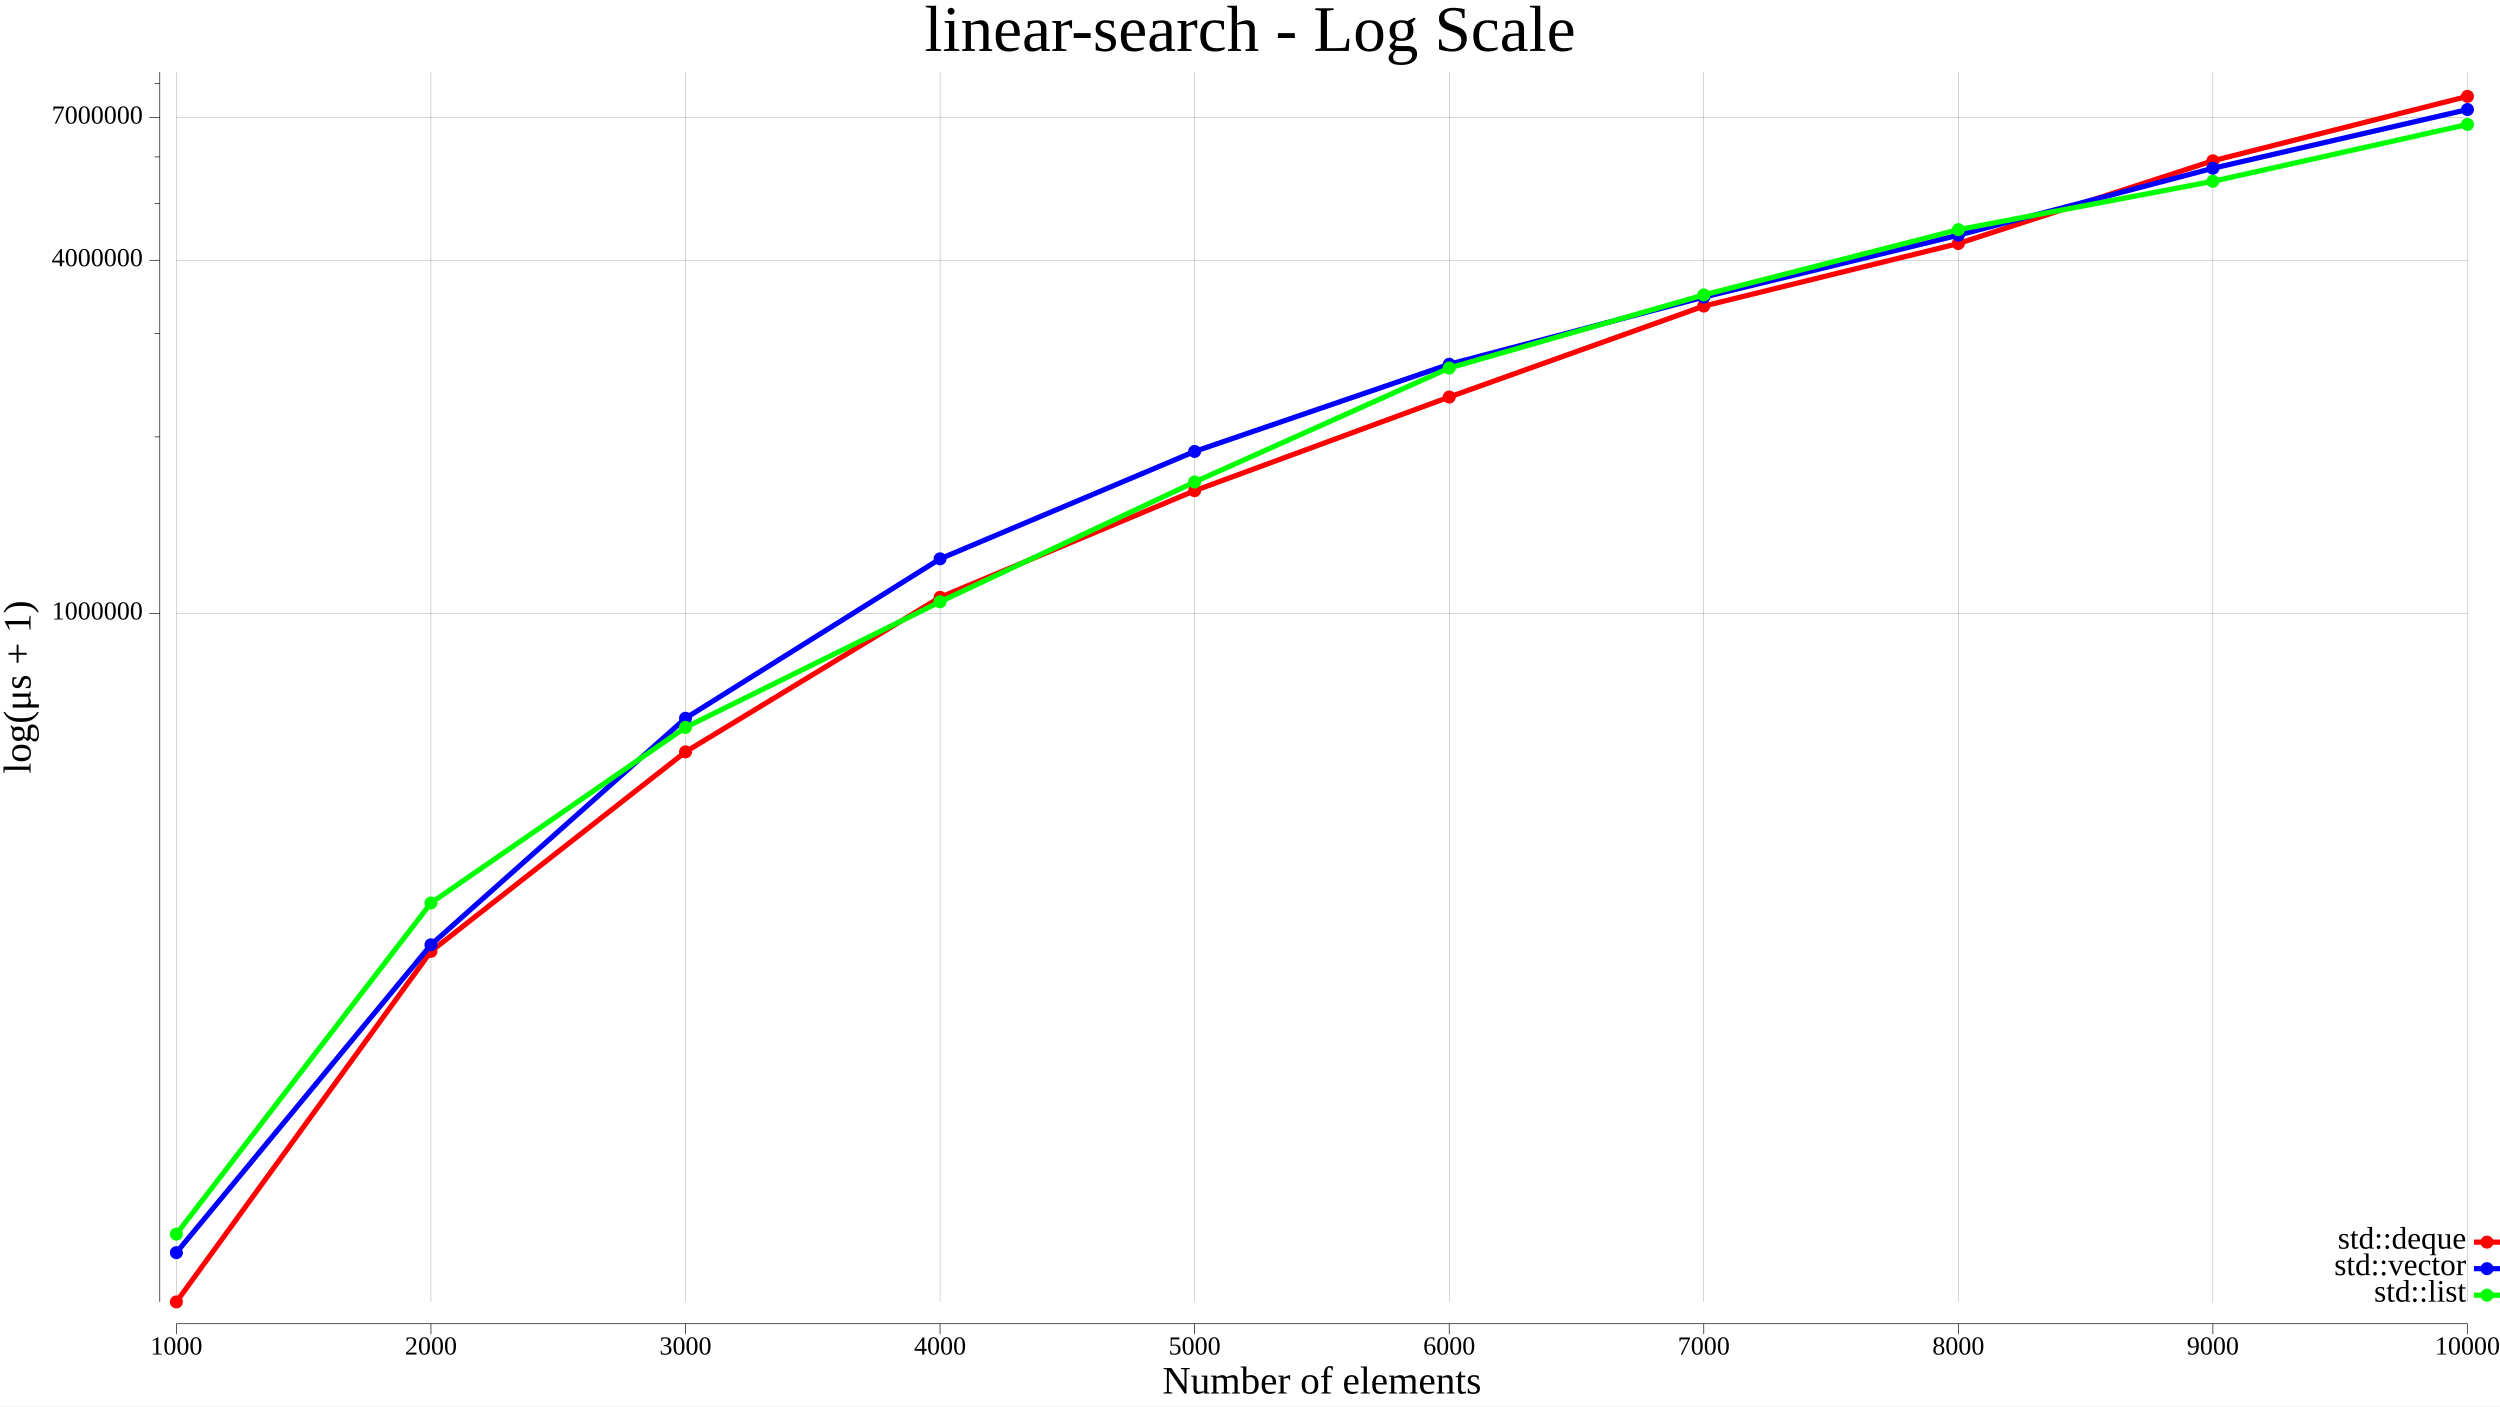
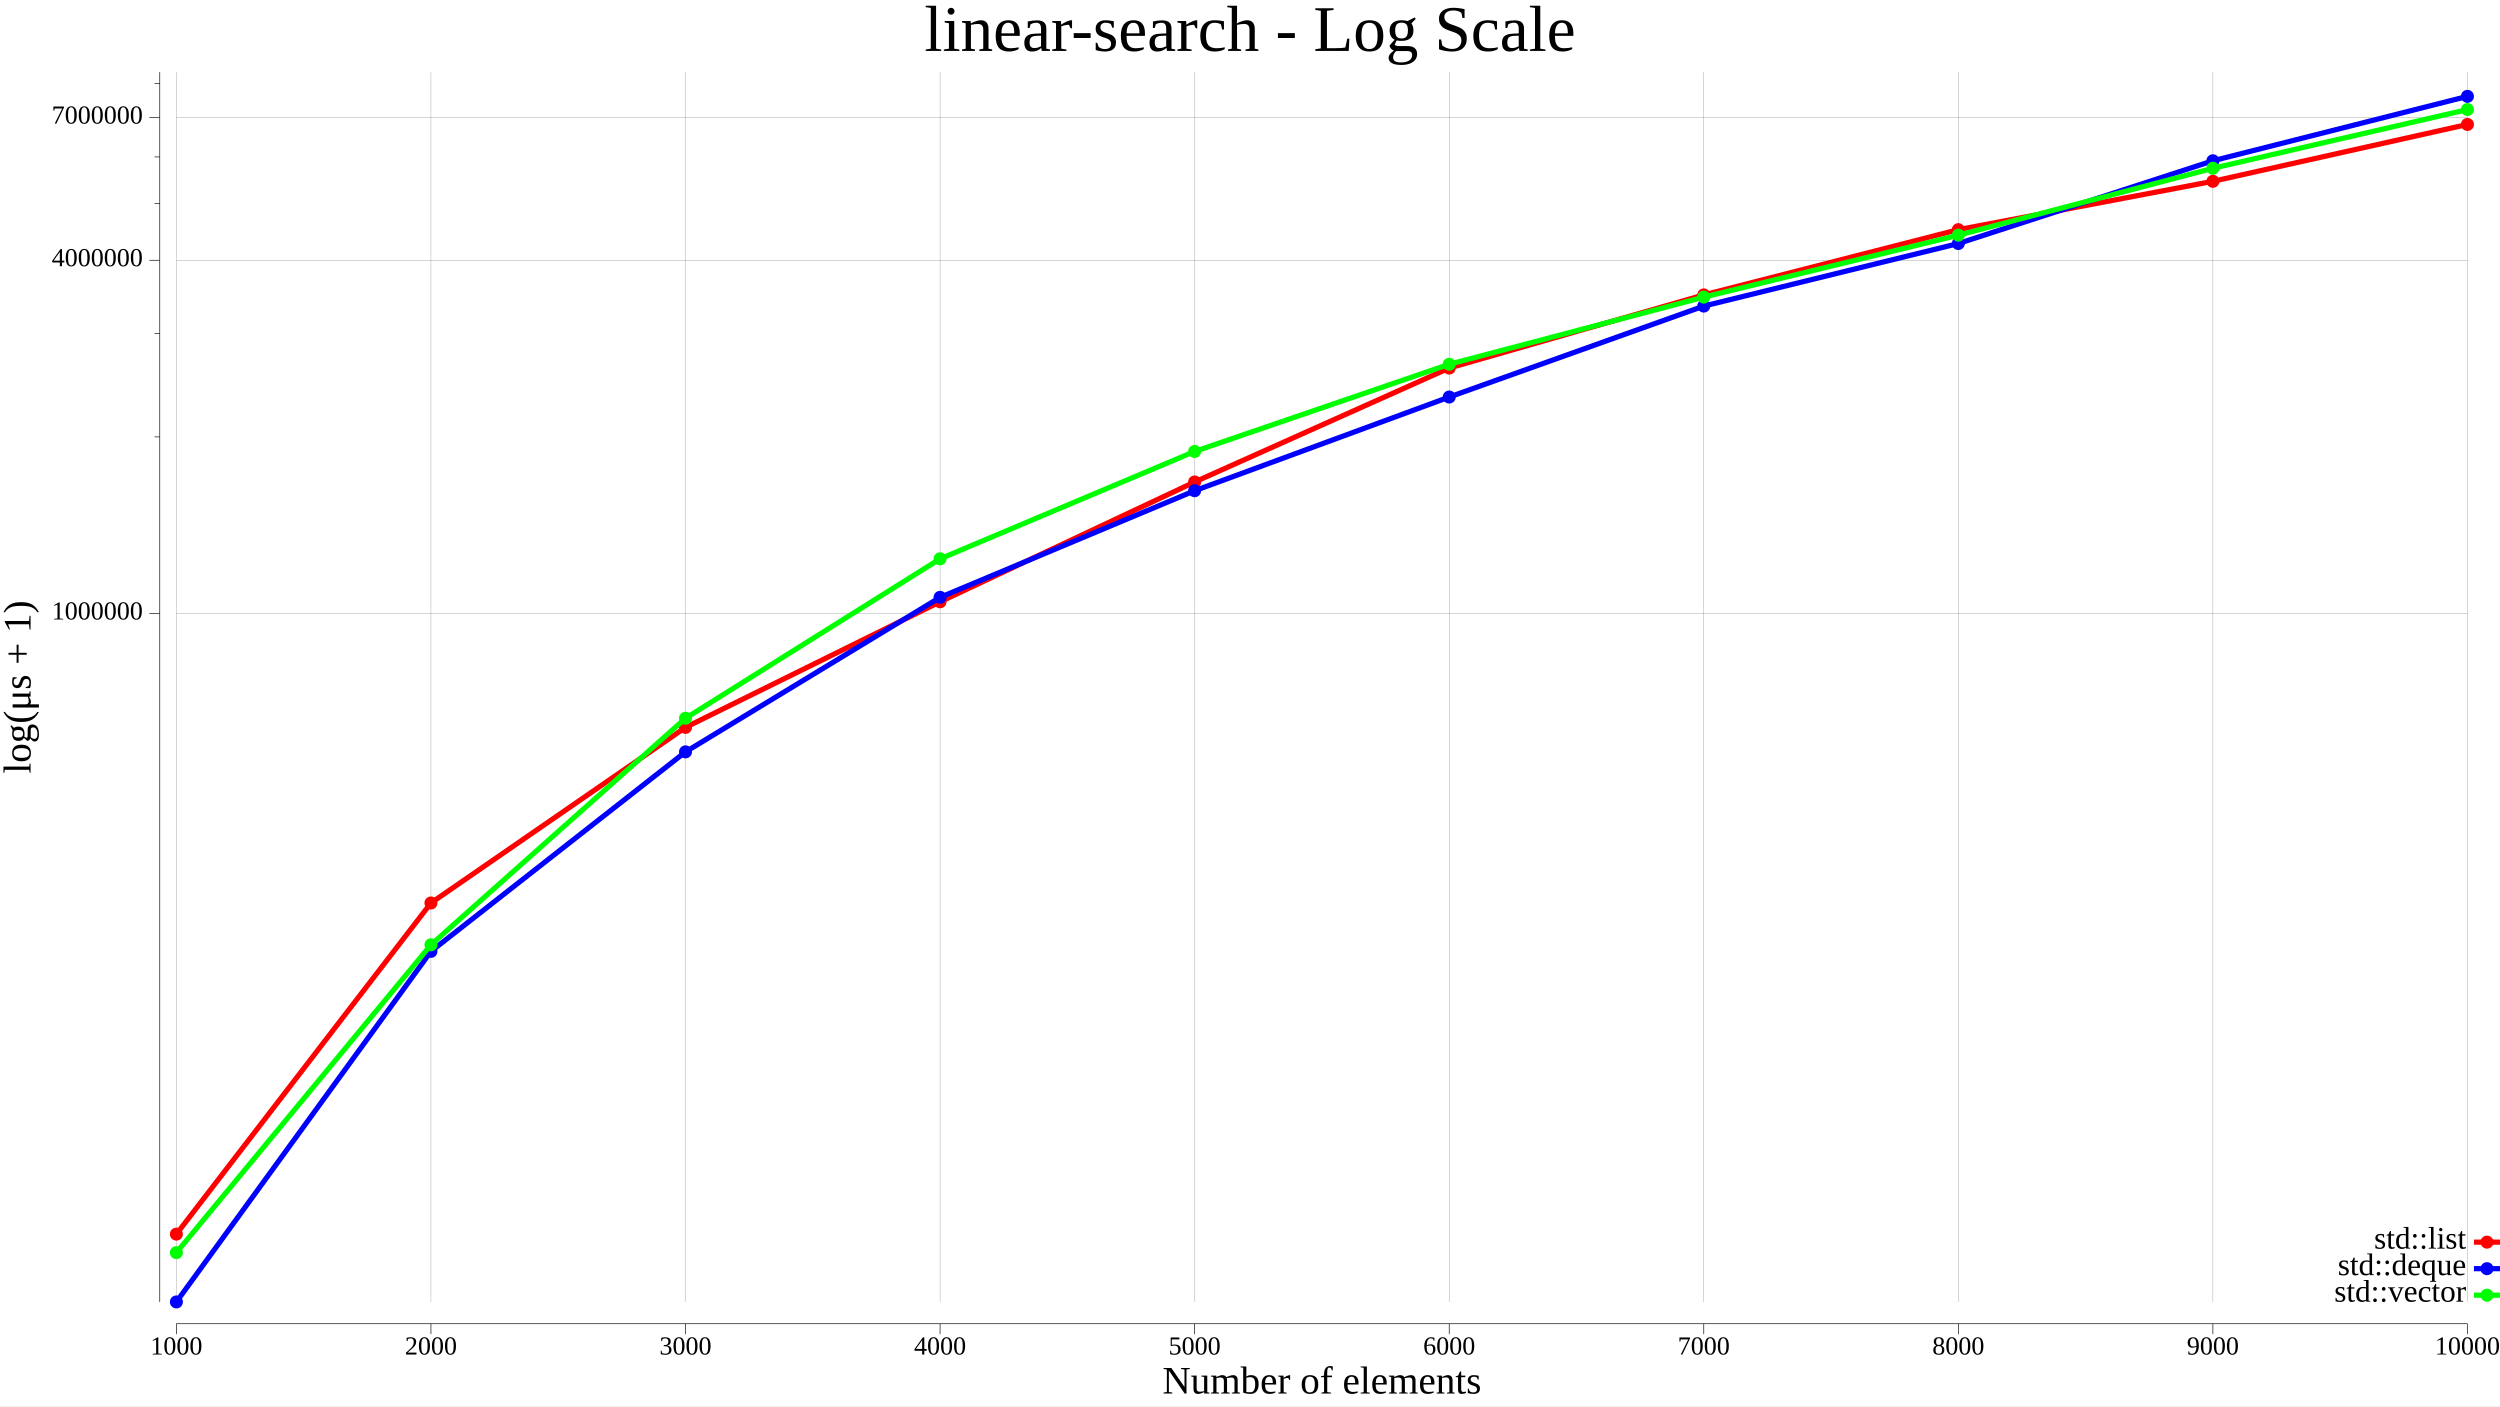
<svg xmlns="http://www.w3.org/2000/svg" width="1920pt" height="1080pt" viewBox="0 0 1920 1080">
  <g transform="scale(1, -1) translate(0, -1080)">
    <path d="M0,0L1920,0L1920,1080L0,1080Z" style="fill:#FFFFFF" />
    <text x="709.94" y="-1040.9" transform="scale(1, -1)" style="font-family:Liberation Serif;font-variant:normal;font-weight:normal;font-style:normal;font-size:50px">linear-search - Log Scale</text>
    <text x="892.77" y="-9.756" transform="scale(1, -1)" style="font-family:Liberation Serif;font-variant:normal;font-weight:normal;font-style:normal;font-size:30px">Number of elements</text>
    <text x="115.46" y="-39.727" transform="scale(1, -1)" style="font-family:Liberation Serif;font-variant:normal;font-weight:normal;font-style:normal;font-size:20px">1000</text>
    <text x="310.97" y="-39.727" transform="scale(1, -1)" style="font-family:Liberation Serif;font-variant:normal;font-weight:normal;font-style:normal;font-size:20px">2000</text>
    <text x="506.47" y="-39.727" transform="scale(1, -1)" style="font-family:Liberation Serif;font-variant:normal;font-weight:normal;font-style:normal;font-size:20px">3000</text>
    <text x="701.97" y="-39.727" transform="scale(1, -1)" style="font-family:Liberation Serif;font-variant:normal;font-weight:normal;font-style:normal;font-size:20px">4000</text>
    <text x="897.48" y="-39.727" transform="scale(1, -1)" style="font-family:Liberation Serif;font-variant:normal;font-weight:normal;font-style:normal;font-size:20px">5000</text>
    <text x="1093" y="-39.727" transform="scale(1, -1)" style="font-family:Liberation Serif;font-variant:normal;font-weight:normal;font-style:normal;font-size:20px">6000</text>
    <text x="1288.5" y="-39.727" transform="scale(1, -1)" style="font-family:Liberation Serif;font-variant:normal;font-weight:normal;font-style:normal;font-size:20px">7000</text>
    <text x="1484" y="-39.727" transform="scale(1, -1)" style="font-family:Liberation Serif;font-variant:normal;font-weight:normal;font-style:normal;font-size:20px">8000</text>
    <text x="1679.5" y="-39.727" transform="scale(1, -1)" style="font-family:Liberation Serif;font-variant:normal;font-weight:normal;font-style:normal;font-size:20px">9000</text>
    <text x="1870" y="-39.727" transform="scale(1, -1)" style="font-family:Liberation Serif;font-variant:normal;font-weight:normal;font-style:normal;font-size:20px">10000</text>
    <path d="M135.46,55.371L135.46,63.371" style="fill:none;stroke:#000000;stroke-width:0.5" />
    <path d="M330.97,55.371L330.97,63.371" style="fill:none;stroke:#000000;stroke-width:0.5" />
    <path d="M526.47,55.371L526.47,63.371" style="fill:none;stroke:#000000;stroke-width:0.5" />
    <path d="M721.97,55.371L721.97,63.371" style="fill:none;stroke:#000000;stroke-width:0.5" />
    <path d="M917.48,55.371L917.48,63.371" style="fill:none;stroke:#000000;stroke-width:0.5" />
    <path d="M1113,55.371L1113,63.371" style="fill:none;stroke:#000000;stroke-width:0.5" />
    <path d="M1308.5,55.371L1308.5,63.371" style="fill:none;stroke:#000000;stroke-width:0.5" />
    <path d="M1504,55.371L1504,63.371" style="fill:none;stroke:#000000;stroke-width:0.5" />
    <path d="M1699.5,55.371L1699.5,63.371" style="fill:none;stroke:#000000;stroke-width:0.5" />
    <path d="M1895,55.371L1895,63.371" style="fill:none;stroke:#000000;stroke-width:0.5" />
    <path d="M135.46,63.371L1895,63.371" style="fill:none;stroke:#000000;stroke-width:0.5" />
    <g transform="rotate(90)">
      <text x="485.87" y="23.467" transform="scale(1, -1)" style="font-family:Liberation Serif;font-variant:normal;font-weight:normal;font-style:normal;font-size:30px">log(μs + 1)</text>
    </g>
    <text x="39.712" y="-604.23" transform="scale(1, -1)" style="font-family:Liberation Serif;font-variant:normal;font-weight:normal;font-style:normal;font-size:20px">1000000</text>
    <text x="39.712" y="-875.55" transform="scale(1, -1)" style="font-family:Liberation Serif;font-variant:normal;font-weight:normal;font-style:normal;font-size:20px">4000000</text>
    <text x="39.712" y="-985.08" transform="scale(1, -1)" style="font-family:Liberation Serif;font-variant:normal;font-weight:normal;font-style:normal;font-size:20px">7000000</text>
    <path d="M114.71,608.8L122.71,608.8" style="fill:none;stroke:#000000;stroke-width:0.5" />
    <path d="M114.71,880.12L122.71,880.12" style="fill:none;stroke:#000000;stroke-width:0.5" />
    <path d="M114.71,989.65L122.71,989.65" style="fill:none;stroke:#000000;stroke-width:0.5" />
    <path d="M118.71,744.46L122.71,744.46" style="fill:none;stroke:#000000;stroke-width:0.5" />
    <path d="M118.71,823.82L122.71,823.82" style="fill:none;stroke:#000000;stroke-width:0.5" />
    <path d="M118.71,923.79L122.71,923.79" style="fill:none;stroke:#000000;stroke-width:0.5" />
    <path d="M118.71,959.48L122.71,959.48" style="fill:none;stroke:#000000;stroke-width:0.5" />
    <path d="M118.71,1015.8L122.71,1015.8" style="fill:none;stroke:#000000;stroke-width:0.5" />
    <path d="M122.71,80.11L122.71,1024.6" style="fill:none;stroke:#000000;stroke-width:0.5" />
    <path d="M135.46,80.11L135.46,1024.6" style="fill:none;stroke:#808080;stroke-width:0.25" />
    <path d="M330.97,80.11L330.97,1024.6" style="fill:none;stroke:#808080;stroke-width:0.25" />
    <path d="M526.47,80.11L526.47,1024.6" style="fill:none;stroke:#808080;stroke-width:0.25" />
    <path d="M721.97,80.11L721.97,1024.6" style="fill:none;stroke:#808080;stroke-width:0.25" />
    <path d="M917.48,80.11L917.48,1024.6" style="fill:none;stroke:#808080;stroke-width:0.25" />
    <path d="M1113,80.11L1113,1024.6" style="fill:none;stroke:#808080;stroke-width:0.25" />
    <path d="M1308.5,80.11L1308.5,1024.6" style="fill:none;stroke:#808080;stroke-width:0.25" />
    <path d="M1504,80.11L1504,1024.6" style="fill:none;stroke:#808080;stroke-width:0.25" />
    <path d="M1699.5,80.11L1699.5,1024.6" style="fill:none;stroke:#808080;stroke-width:0.25" />
    <path d="M1895,80.11L1895,1024.6" style="fill:none;stroke:#808080;stroke-width:0.25" />
    <path d="M135.46,608.8L1895,608.8" style="fill:none;stroke:#808080;stroke-width:0.25" />
    <path d="M135.46,880.12L1895,880.12" style="fill:none;stroke:#808080;stroke-width:0.25" />
    <path d="M135.46,989.65L1895,989.65" style="fill:none;stroke:#808080;stroke-width:0.25" />
-     <path d="M135.46,80.11L330.97,349.34L526.47,502.56L721.97,621.24L917.48,703.13L1113,775.08L1308.5,844.94L1504,892.97L1699.5,956.52L1895,1006" style="fill:none;stroke:#FF0000;stroke-width:4" />
-     <path d="M140.46,80.11A5,5 0 1 1 130.46,80.11A5,5 0 1 1 140.46,80.11Z" style="fill:#FF0000" />
-     <path d="M335.97,349.34A5,5 0 1 1 325.97,349.34A5,5 0 1 1 335.97,349.34Z" style="fill:#FF0000" />
-     <path d="M531.47,502.56A5,5 0 1 1 521.47,502.56A5,5 0 1 1 531.47,502.56Z" style="fill:#FF0000" />
-     <path d="M726.97,621.24A5,5 0 1 1 716.97,621.24A5,5 0 1 1 726.97,621.24Z" style="fill:#FF0000" />
-     <path d="M922.48,703.13A5,5 0 1 1 912.48,703.13A5,5 0 1 1 922.48,703.13Z" style="fill:#FF0000" />
-     <path d="M1118,775.08A5,5 0 1 1 1108,775.08A5,5 0 1 1 1118,775.08Z" style="fill:#FF0000" />
-     <path d="M1313.5,844.94A5,5 0 1 1 1303.5,844.94A5,5 0 1 1 1313.5,844.94Z" style="fill:#FF0000" />
-     <path d="M1509,892.97A5,5 0 1 1 1499,892.97A5,5 0 1 1 1509,892.97Z" style="fill:#FF0000" />
-     <path d="M1704.5,956.52A5,5 0 1 1 1694.5,956.52A5,5 0 1 1 1704.5,956.52Z" style="fill:#FF0000" />
-     <path d="M1900,1006A5,5 0 1 1 1890,1006A5,5 0 1 1 1900,1006Z" style="fill:#FF0000" />
-     <path d="M135.46,117.97L330.97,354.41L526.47,528.38L721.97,650.83L917.48,733.29L1113,800.25L1308.5,851.83L1504,899.39L1699.5,950.77L1895,995.87" style="fill:none;stroke:#0000FF;stroke-width:4" />
-     <path d="M140.46,117.97A5,5 0 1 1 130.46,117.97A5,5 0 1 1 140.46,117.97Z" style="fill:#0000FF" />
-     <path d="M335.97,354.41A5,5 0 1 1 325.97,354.41A5,5 0 1 1 335.97,354.41Z" style="fill:#0000FF" />
-     <path d="M531.47,528.38A5,5 0 1 1 521.47,528.38A5,5 0 1 1 531.47,528.38Z" style="fill:#0000FF" />
-     <path d="M726.97,650.83A5,5 0 1 1 716.97,650.83A5,5 0 1 1 726.97,650.83Z" style="fill:#0000FF" />
-     <path d="M922.48,733.29A5,5 0 1 1 912.48,733.29A5,5 0 1 1 922.48,733.29Z" style="fill:#0000FF" />
-     <path d="M1118,800.25A5,5 0 1 1 1108,800.25A5,5 0 1 1 1118,800.25Z" style="fill:#0000FF" />
-     <path d="M1313.5,851.83A5,5 0 1 1 1303.5,851.83A5,5 0 1 1 1313.5,851.83Z" style="fill:#0000FF" />
-     <path d="M1509,899.39A5,5 0 1 1 1499,899.39A5,5 0 1 1 1509,899.39Z" style="fill:#0000FF" />
-     <path d="M1704.5,950.77A5,5 0 1 1 1694.5,950.77A5,5 0 1 1 1704.5,950.77Z" style="fill:#0000FF" />
-     <path d="M1900,995.87A5,5 0 1 1 1890,995.87A5,5 0 1 1 1900,995.87Z" style="fill:#0000FF" />
-     <path d="M135.46,132.19L330.97,386.51L526.47,521.37L721.97,617.82L917.48,709.84L1113,797.35L1308.5,853.51L1504,903.63L1699.5,940.76L1895,984.43" style="fill:none;stroke:#00FF00;stroke-width:4" />
-     <path d="M140.46,132.19A5,5 0 1 1 130.46,132.19A5,5 0 1 1 140.46,132.19Z" style="fill:#00FF00" />
-     <path d="M335.97,386.51A5,5 0 1 1 325.97,386.51A5,5 0 1 1 335.97,386.51Z" style="fill:#00FF00" />
-     <path d="M531.47,521.37A5,5 0 1 1 521.47,521.37A5,5 0 1 1 531.47,521.37Z" style="fill:#00FF00" />
-     <path d="M726.97,617.82A5,5 0 1 1 716.97,617.82A5,5 0 1 1 726.97,617.82Z" style="fill:#00FF00" />
-     <path d="M922.48,709.84A5,5 0 1 1 912.48,709.84A5,5 0 1 1 922.48,709.84Z" style="fill:#00FF00" />
-     <path d="M1118,797.35A5,5 0 1 1 1108,797.35A5,5 0 1 1 1118,797.35Z" style="fill:#00FF00" />
-     <path d="M1313.5,853.51A5,5 0 1 1 1303.5,853.51A5,5 0 1 1 1313.5,853.51Z" style="fill:#00FF00" />
-     <path d="M1509,903.63A5,5 0 1 1 1499,903.63A5,5 0 1 1 1509,903.63Z" style="fill:#00FF00" />
-     <path d="M1704.5,940.76A5,5 0 1 1 1694.5,940.76A5,5 0 1 1 1704.5,940.76Z" style="fill:#00FF00" />
-     <path d="M1900,984.43A5,5 0 1 1 1890,984.43A5,5 0 1 1 1900,984.43Z" style="fill:#00FF00" />
+     <path d="M135.46,132.19L330.97,386.51L526.47,521.37L721.97,617.82L917.48,709.84L1113,797.35L1308.5,853.51L1504,903.63L1699.5,940.76L1895,984.43" style="fill:none;stroke:#FF0000;stroke-width:4" />
+     <path d="M140.46,132.19A5,5 0 1 1 130.46,132.19A5,5 0 1 1 140.46,132.19Z" style="fill:#FF0000" />
+     <path d="M335.97,386.51A5,5 0 1 1 325.97,386.51A5,5 0 1 1 335.97,386.51Z" style="fill:#FF0000" />
+     <path d="M531.47,521.37A5,5 0 1 1 521.47,521.37A5,5 0 1 1 531.47,521.37Z" style="fill:#FF0000" />
+     <path d="M726.97,617.82A5,5 0 1 1 716.97,617.82A5,5 0 1 1 726.97,617.82Z" style="fill:#FF0000" />
+     <path d="M922.48,709.84A5,5 0 1 1 912.48,709.84A5,5 0 1 1 922.48,709.84Z" style="fill:#FF0000" />
+     <path d="M1118,797.35A5,5 0 1 1 1108,797.35A5,5 0 1 1 1118,797.35Z" style="fill:#FF0000" />
+     <path d="M1313.5,853.51A5,5 0 1 1 1303.5,853.51A5,5 0 1 1 1313.5,853.51Z" style="fill:#FF0000" />
+     <path d="M1509,903.63A5,5 0 1 1 1499,903.63A5,5 0 1 1 1509,903.63Z" style="fill:#FF0000" />
+     <path d="M1704.5,940.76A5,5 0 1 1 1694.5,940.76A5,5 0 1 1 1704.5,940.76Z" style="fill:#FF0000" />
+     <path d="M1900,984.43A5,5 0 1 1 1890,984.43A5,5 0 1 1 1900,984.43Z" style="fill:#FF0000" />
+     <path d="M135.46,80.11L330.97,349.34L526.47,502.56L721.97,621.24L917.48,703.13L1113,775.08L1308.5,844.94L1504,892.97L1699.5,956.52L1895,1006" style="fill:none;stroke:#0000FF;stroke-width:4" />
+     <path d="M140.46,80.11A5,5 0 1 1 130.46,80.11A5,5 0 1 1 140.46,80.11Z" style="fill:#0000FF" />
+     <path d="M335.97,349.34A5,5 0 1 1 325.97,349.34A5,5 0 1 1 335.97,349.34Z" style="fill:#0000FF" />
+     <path d="M531.47,502.56A5,5 0 1 1 521.47,502.56A5,5 0 1 1 531.47,502.56Z" style="fill:#0000FF" />
+     <path d="M726.97,621.24A5,5 0 1 1 716.97,621.24A5,5 0 1 1 726.97,621.24Z" style="fill:#0000FF" />
+     <path d="M922.48,703.13A5,5 0 1 1 912.48,703.13A5,5 0 1 1 922.48,703.13Z" style="fill:#0000FF" />
+     <path d="M1118,775.08A5,5 0 1 1 1108,775.08A5,5 0 1 1 1118,775.08Z" style="fill:#0000FF" />
+     <path d="M1313.5,844.94A5,5 0 1 1 1303.5,844.94A5,5 0 1 1 1313.5,844.94Z" style="fill:#0000FF" />
+     <path d="M1509,892.97A5,5 0 1 1 1499,892.97A5,5 0 1 1 1509,892.97Z" style="fill:#0000FF" />
+     <path d="M1704.5,956.52A5,5 0 1 1 1694.5,956.52A5,5 0 1 1 1704.5,956.52Z" style="fill:#0000FF" />
+     <path d="M1900,1006A5,5 0 1 1 1890,1006A5,5 0 1 1 1900,1006Z" style="fill:#0000FF" />
+     <path d="M135.46,117.97L330.97,354.41L526.47,528.38L721.97,650.83L917.48,733.29L1113,800.25L1308.5,851.83L1504,899.39L1699.5,950.77L1895,995.87" style="fill:none;stroke:#00FF00;stroke-width:4" />
+     <path d="M140.46,117.97A5,5 0 1 1 130.46,117.97A5,5 0 1 1 140.46,117.97Z" style="fill:#00FF00" />
+     <path d="M335.97,354.41A5,5 0 1 1 325.97,354.41A5,5 0 1 1 335.97,354.41Z" style="fill:#00FF00" />
+     <path d="M531.47,528.38A5,5 0 1 1 521.47,528.38A5,5 0 1 1 531.47,528.38Z" style="fill:#00FF00" />
+     <path d="M726.97,650.83A5,5 0 1 1 716.97,650.83A5,5 0 1 1 726.97,650.83Z" style="fill:#00FF00" />
+     <path d="M922.48,733.29A5,5 0 1 1 912.48,733.29A5,5 0 1 1 922.48,733.29Z" style="fill:#00FF00" />
+     <path d="M1118,800.25A5,5 0 1 1 1108,800.25A5,5 0 1 1 1118,800.25Z" style="fill:#00FF00" />
+     <path d="M1313.5,851.83A5,5 0 1 1 1303.5,851.83A5,5 0 1 1 1313.5,851.83Z" style="fill:#00FF00" />
+     <path d="M1509,899.39A5,5 0 1 1 1499,899.39A5,5 0 1 1 1509,899.39Z" style="fill:#00FF00" />
+     <path d="M1704.5,950.77A5,5 0 1 1 1694.5,950.77A5,5 0 1 1 1704.5,950.77Z" style="fill:#00FF00" />
+     <path d="M1900,995.87A5,5 0 1 1 1890,995.87A5,5 0 1 1 1900,995.87Z" style="fill:#00FF00" />
    <path d="M1900,126.03L1920,126.03" style="fill:none;stroke:#FF0000;stroke-width:4" />
    <path d="M1915,126.03A5,5 0 1 1 1905,126.03A5,5 0 1 1 1915,126.03Z" style="fill:#FF0000" />
-     <text x="1795.4" y="-121.05" transform="scale(1, -1)" style="font-family:Liberation Serif;font-variant:normal;font-weight:normal;font-style:normal;font-size:24px">std::deque</text>
+     <text x="1823.3" y="-121.05" transform="scale(1, -1)" style="font-family:Liberation Serif;font-variant:normal;font-weight:normal;font-style:normal;font-size:24px">std::list</text>
    <path d="M1900,105.66L1920,105.66" style="fill:none;stroke:#0000FF;stroke-width:4" />
    <path d="M1915,105.66A5,5 0 1 1 1905,105.66A5,5 0 1 1 1915,105.66Z" style="fill:#0000FF" />
-     <text x="1792.7" y="-100.69" transform="scale(1, -1)" style="font-family:Liberation Serif;font-variant:normal;font-weight:normal;font-style:normal;font-size:24px">std::vector</text>
+     <text x="1795.4" y="-100.69" transform="scale(1, -1)" style="font-family:Liberation Serif;font-variant:normal;font-weight:normal;font-style:normal;font-size:24px">std::deque</text>
    <path d="M1900,85.294L1920,85.294" style="fill:none;stroke:#00FF00;stroke-width:4" />
    <path d="M1915,85.294A5,5 0 1 1 1905,85.294A5,5 0 1 1 1915,85.294Z" style="fill:#00FF00" />
-     <text x="1823.3" y="-80.319" transform="scale(1, -1)" style="font-family:Liberation Serif;font-variant:normal;font-weight:normal;font-style:normal;font-size:24px">std::list</text>
+     <text x="1792.7" y="-80.319" transform="scale(1, -1)" style="font-family:Liberation Serif;font-variant:normal;font-weight:normal;font-style:normal;font-size:24px">std::vector</text>
  </g>
</svg>
